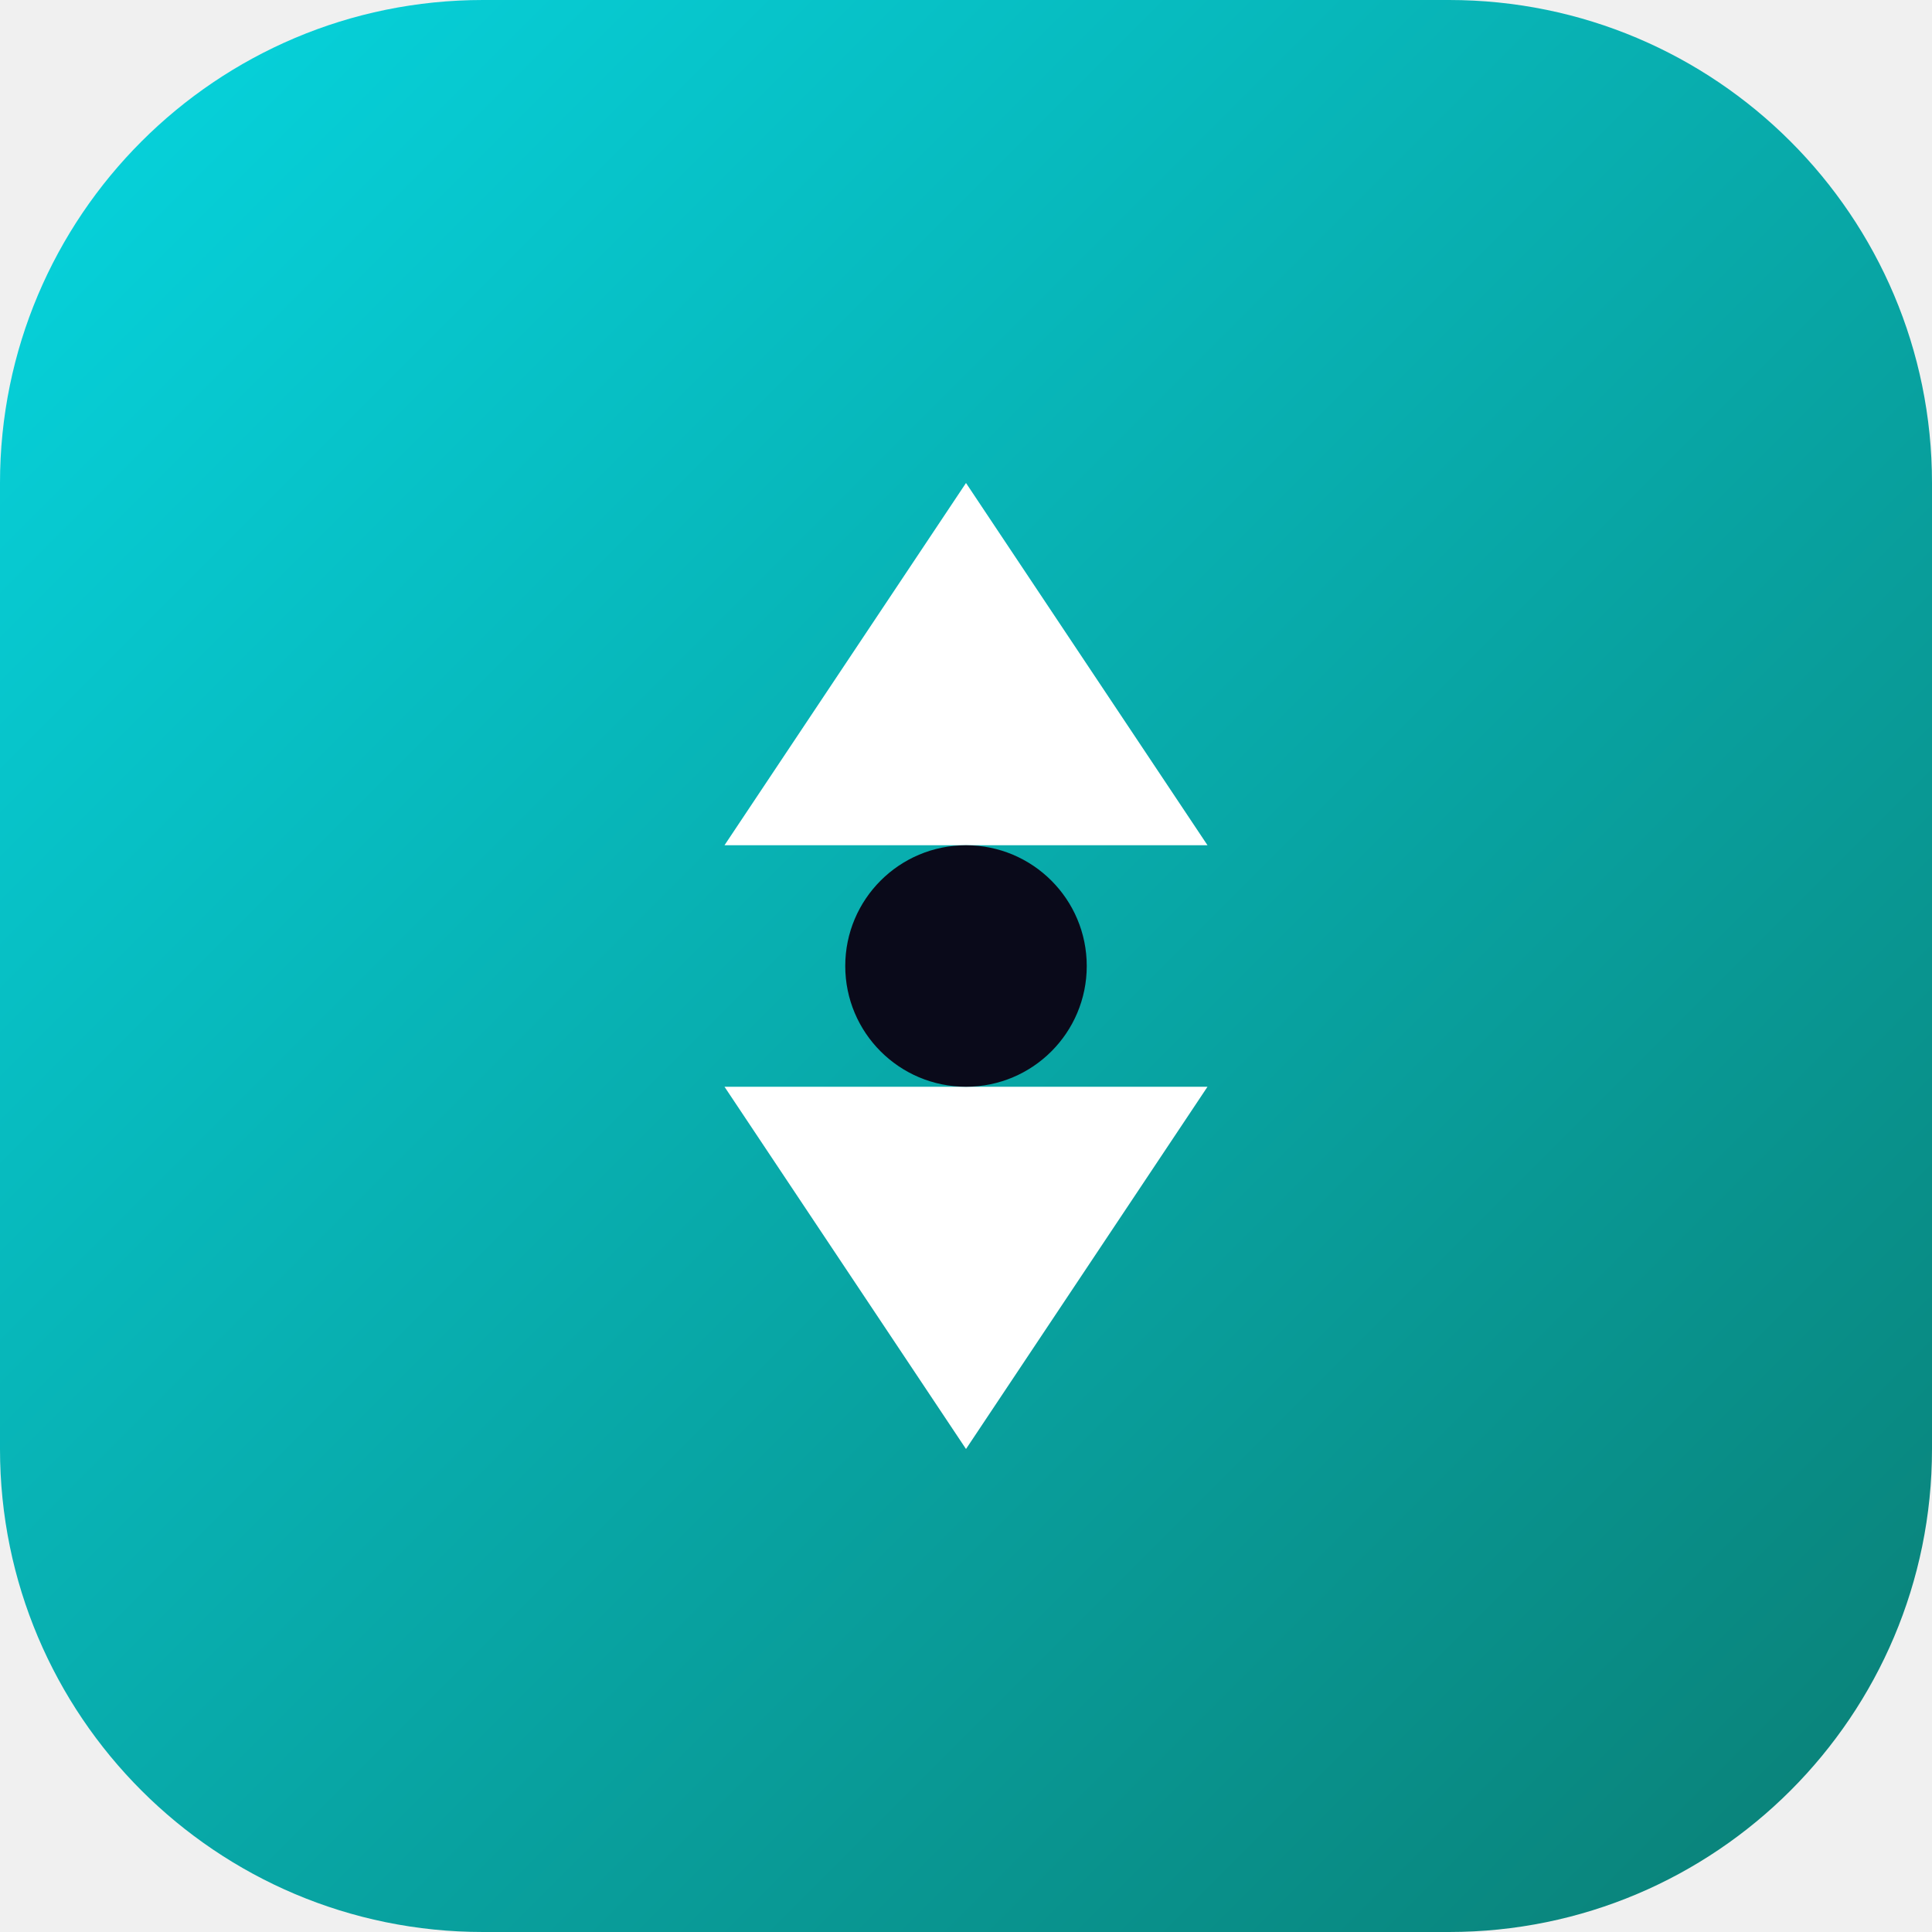
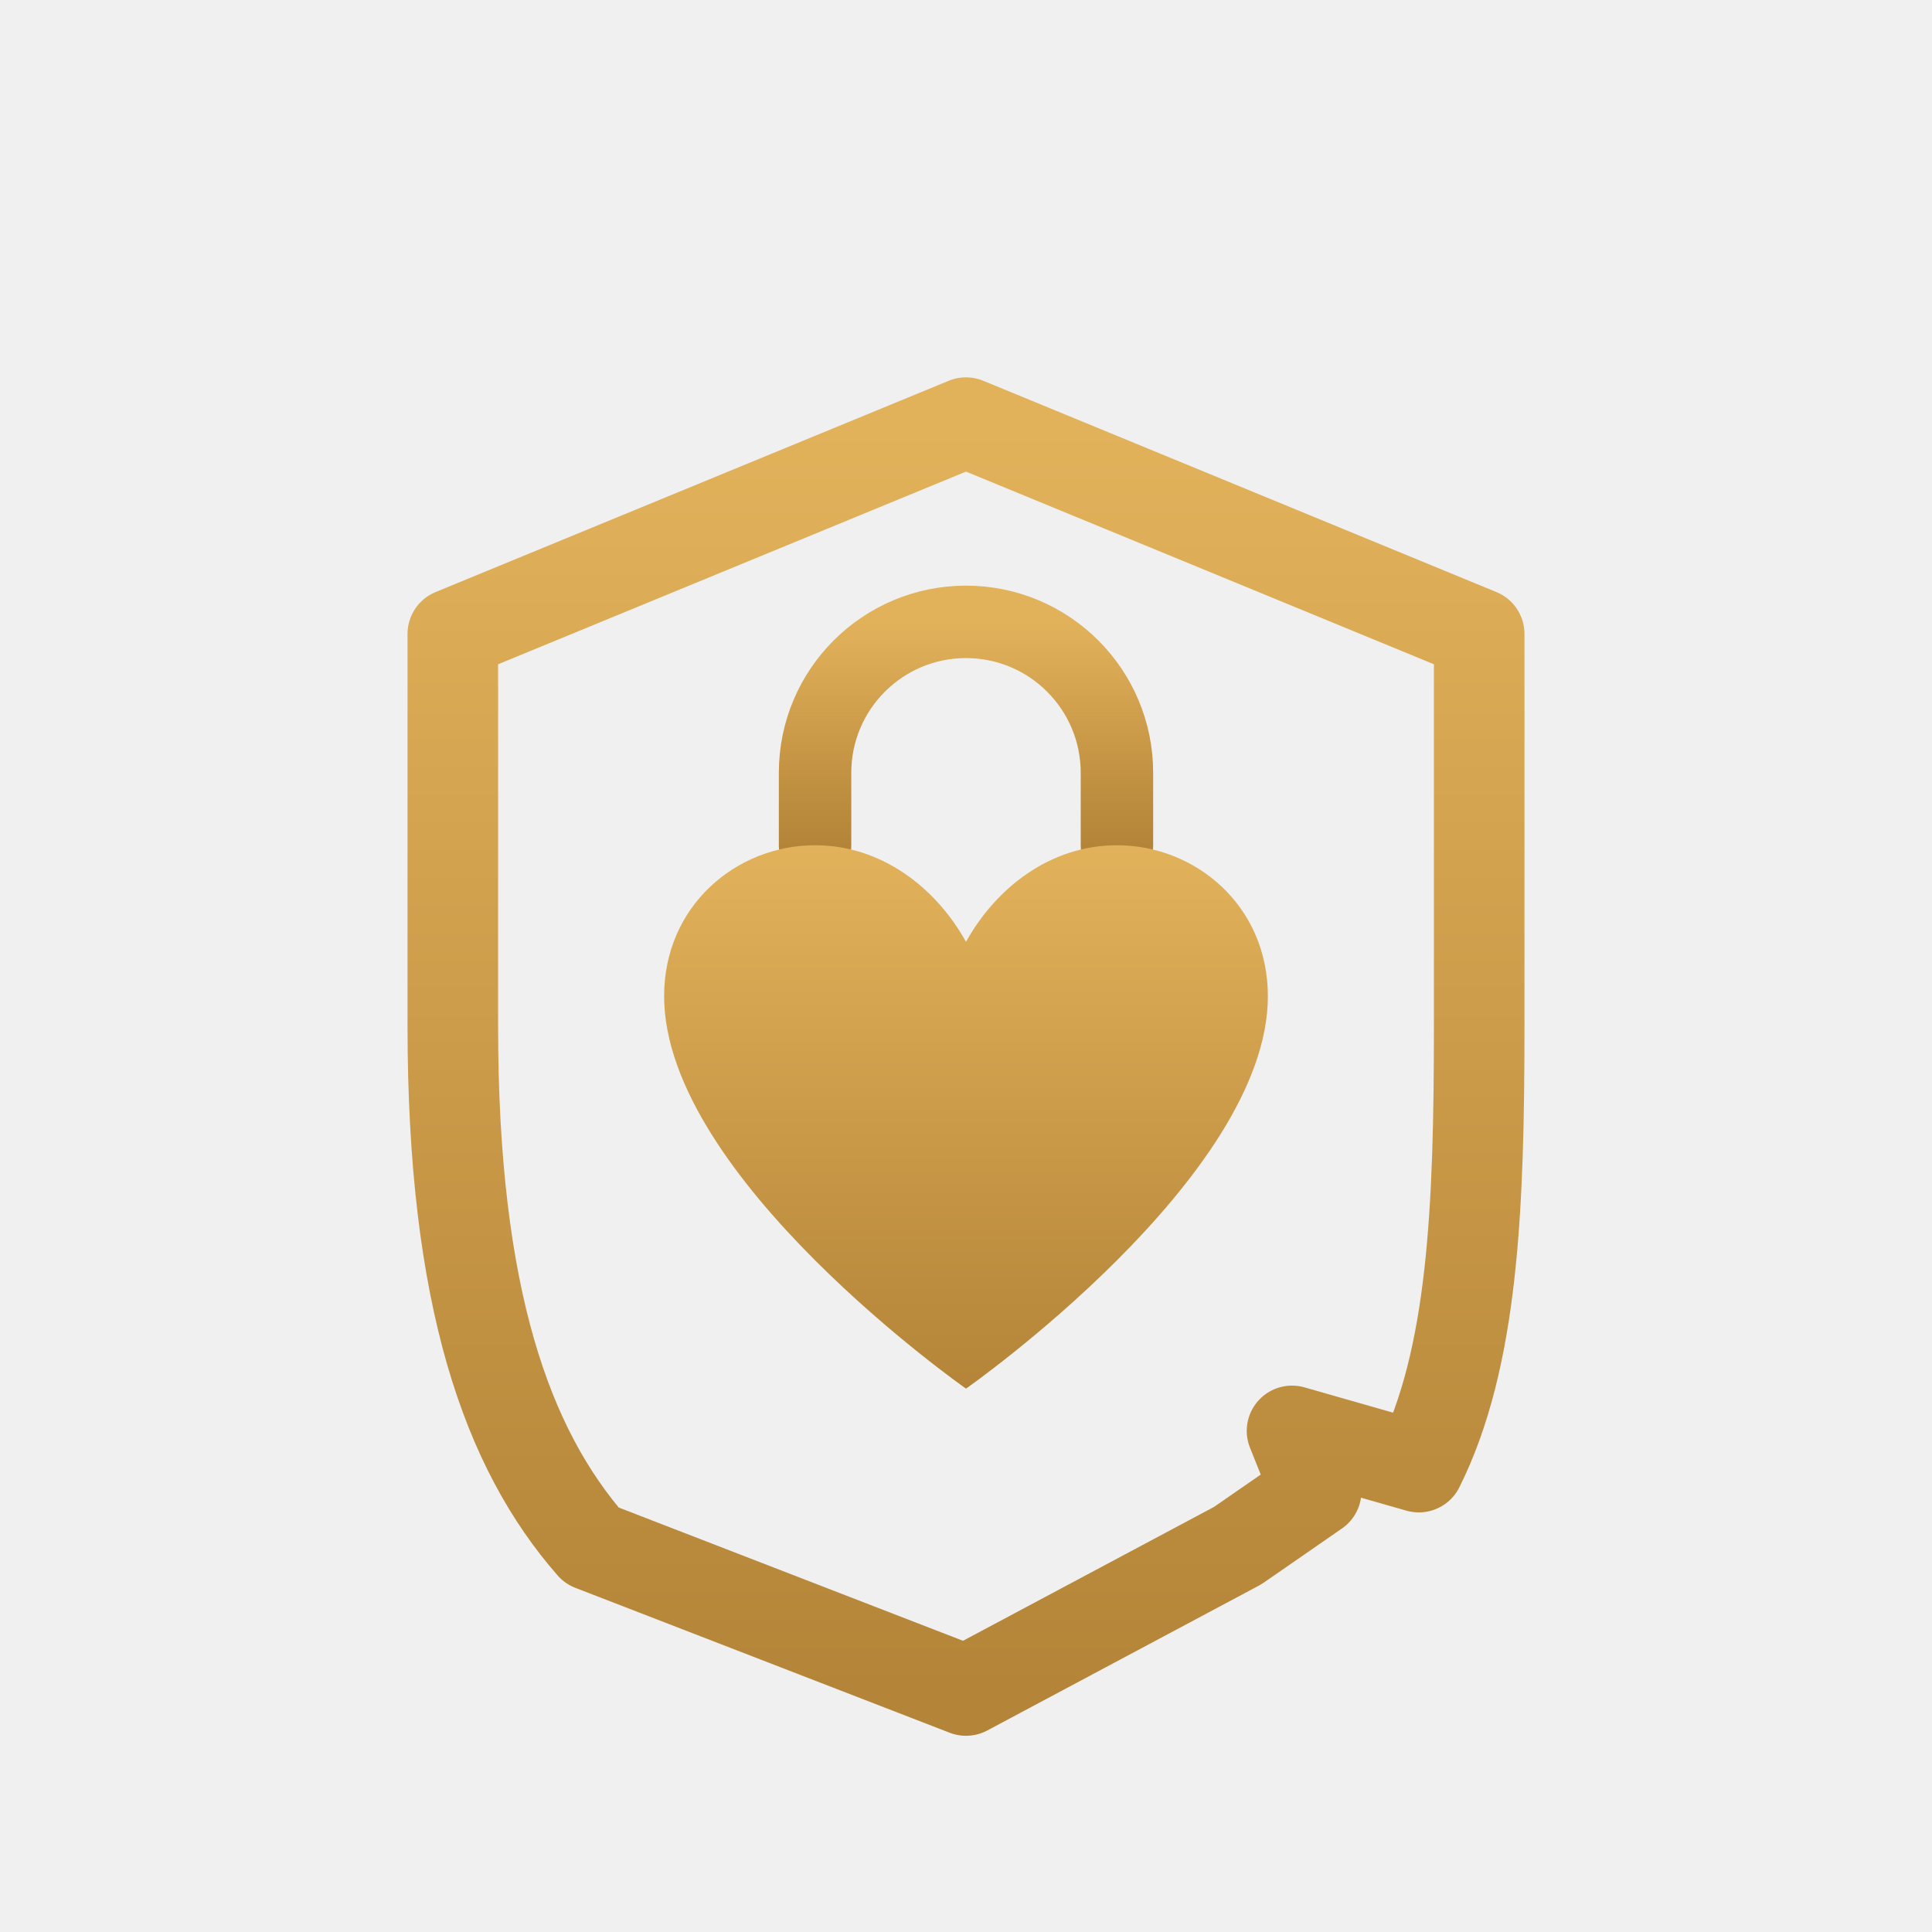
- <svg xmlns="http://www.w3.org/2000/svg" width="32" height="32" viewBox="0 0 32 32" fill="none">
-   <rect width="32" height="32" rx="8" fill="url(#gradient)" />
-   <path d="M16 8L20 14H12L16 8Z" fill="white" />
-   <path d="M12 18L16 24L20 18H12Z" fill="white" />
-   <circle cx="16" cy="16" r="2" fill="#0a0a1a" />
+ <svg xmlns="http://www.w3.org/2000/svg" viewBox="0 0 32 32" width="32" height="32" role="img" aria-label="Secure Pride — simplified mark, shield-edge notch">
  <defs>
-     <linearGradient id="gradient" x1="0" y1="0" x2="32" y2="32" gradientUnits="userSpaceOnUse">
-       <stop offset="0%" stop-color="#06d6e0" />
-       <stop offset="100%" stop-color="#0a7e74" />
+     <linearGradient id="s-brass" x1="50%" y1="0%" x2="50%" y2="100%">
+       <stop offset="0%" stop-color="#e2b25b" />
+       <stop offset="100%" stop-color="#b48438" />
    </linearGradient>
  </defs>
+   <path d="M16 7            L7.5 10.5            V17            C7.5 21.5 8.4 24 9.8 25.6            L16 28            L20.5 25.6            L21.8 24.7            L21.4 23.7            L23.5 24.3            C24.4 22.5 24.5 20 24.5 17            V10.5 Z" fill="none" stroke="url(#s-brass)" stroke-width="1.5" stroke-linejoin="round" />
+   <path d="M13.5 14 V12.8 a2.5 2.5 0 0 1 5 0 V14" fill="none" stroke="url(#s-brass)" stroke-width="1.2" stroke-linecap="round" />
+   <path d="M16 23 C16 23, 11 19.5, 11 16.5 C11 15, 12.2 14, 13.5 14 C14.6 14, 15.5 14.7, 16 15.6 C16.5 14.7, 17.4 14, 18.5 14 C19.8 14, 21 15, 21 16.5 C21 19.5, 16 23, 16 23 Z" fill="url(#s-brass)" />
</svg>
